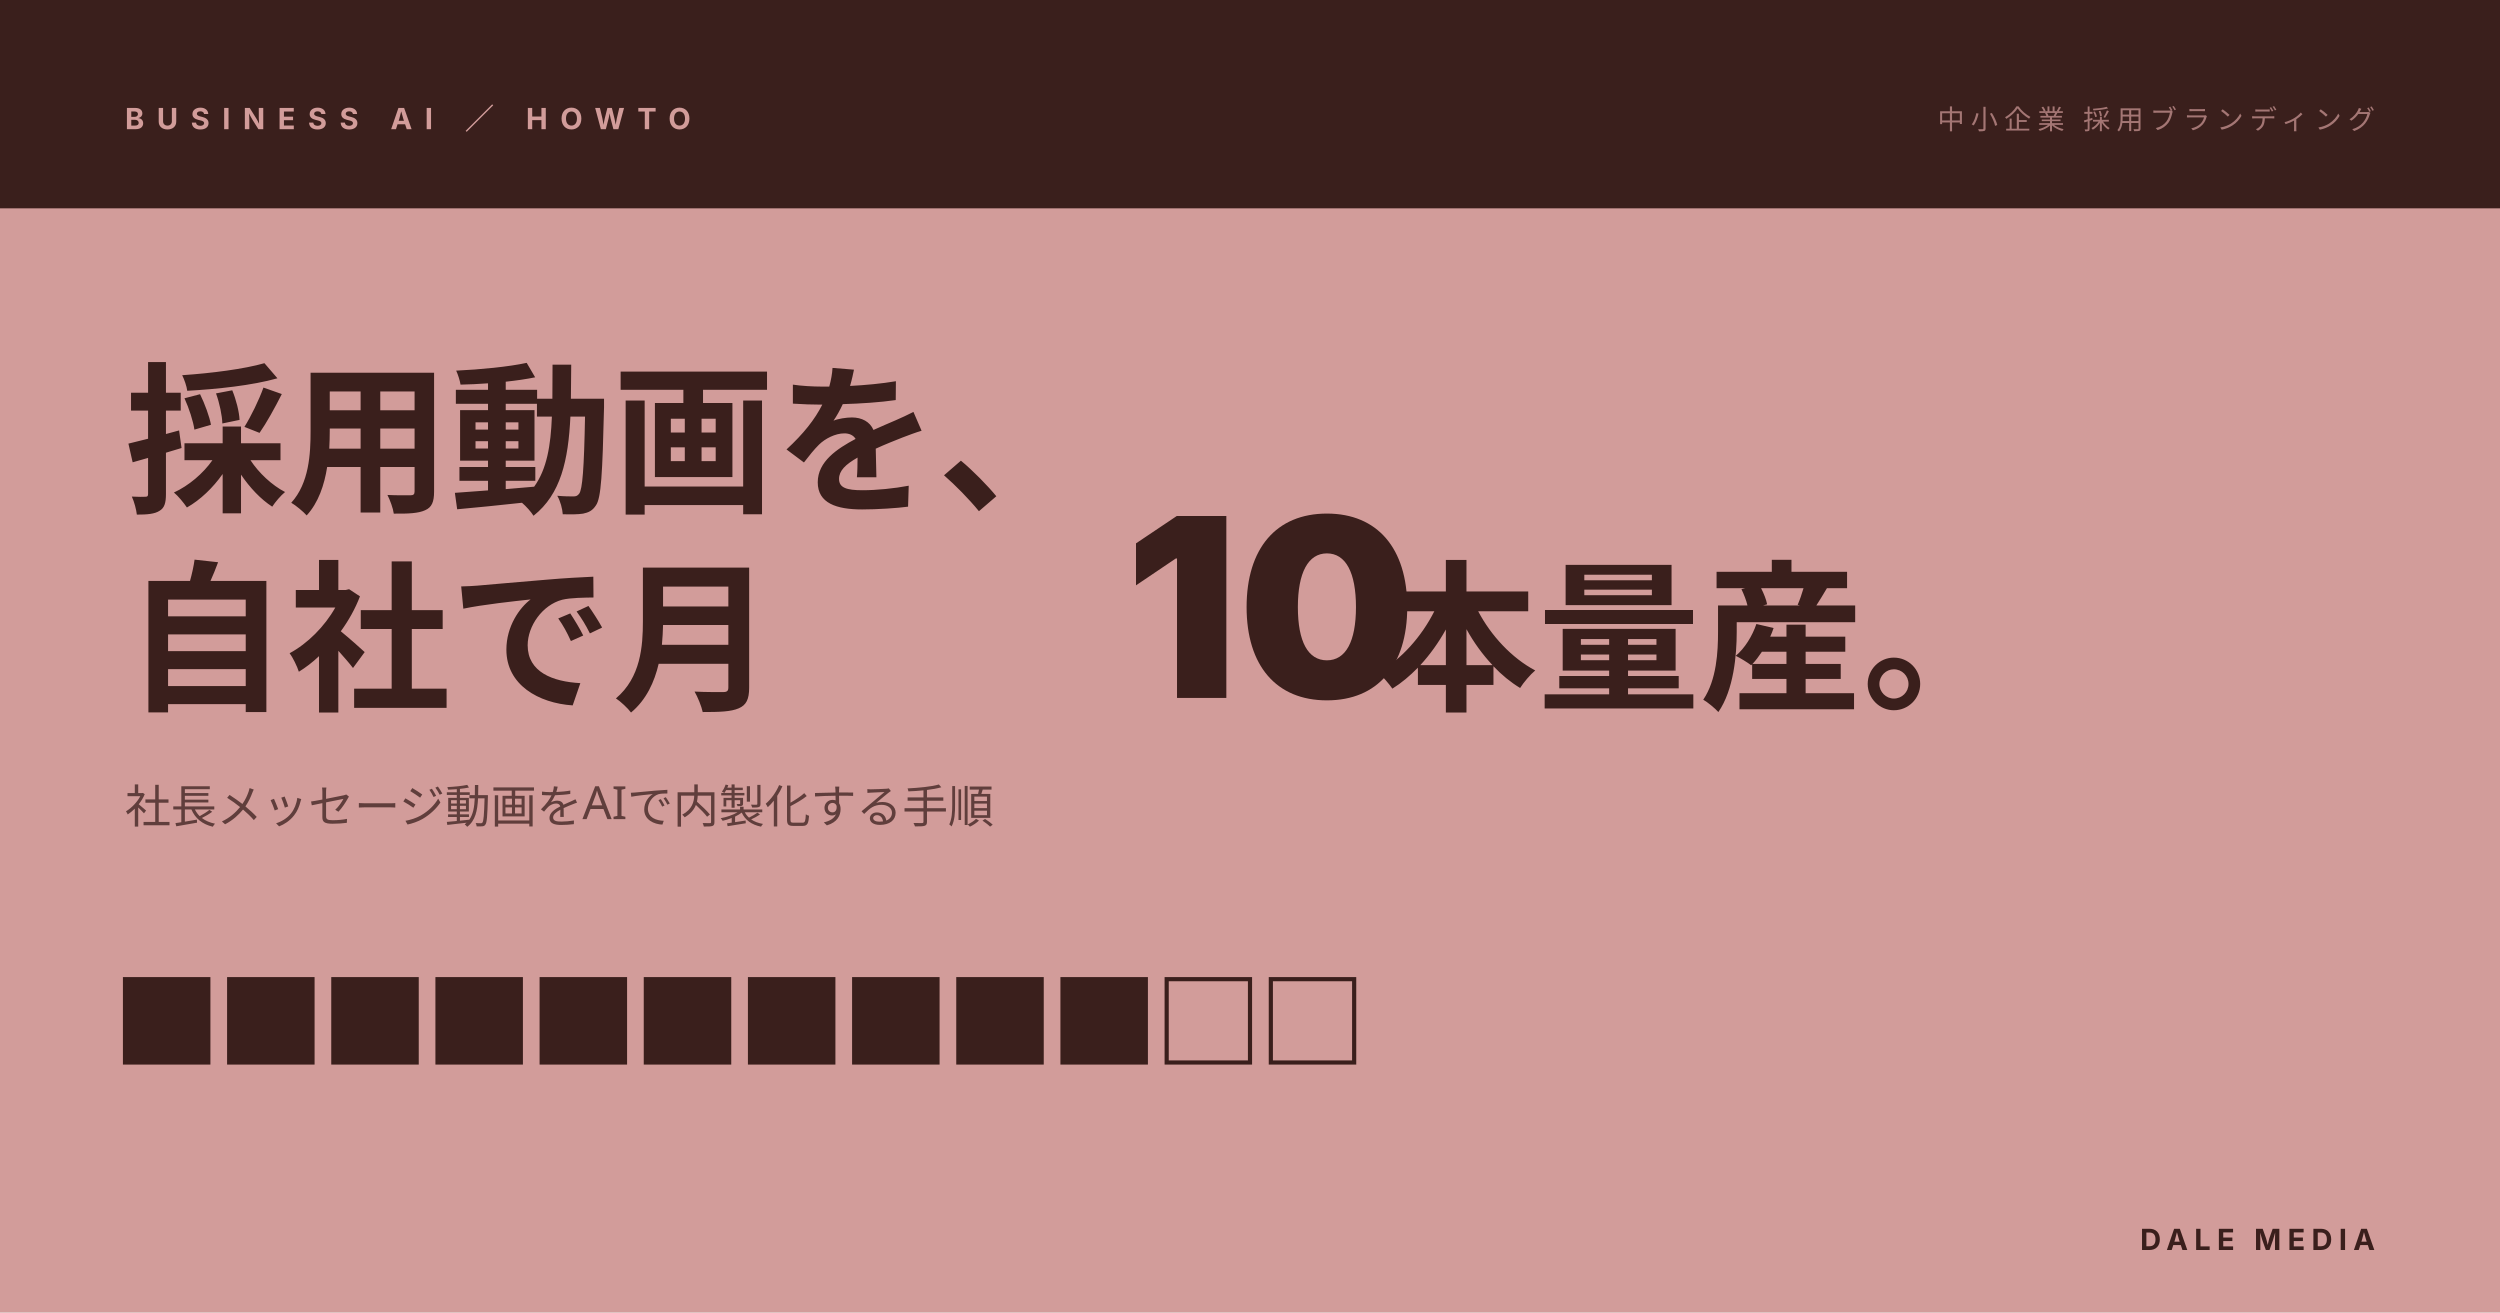
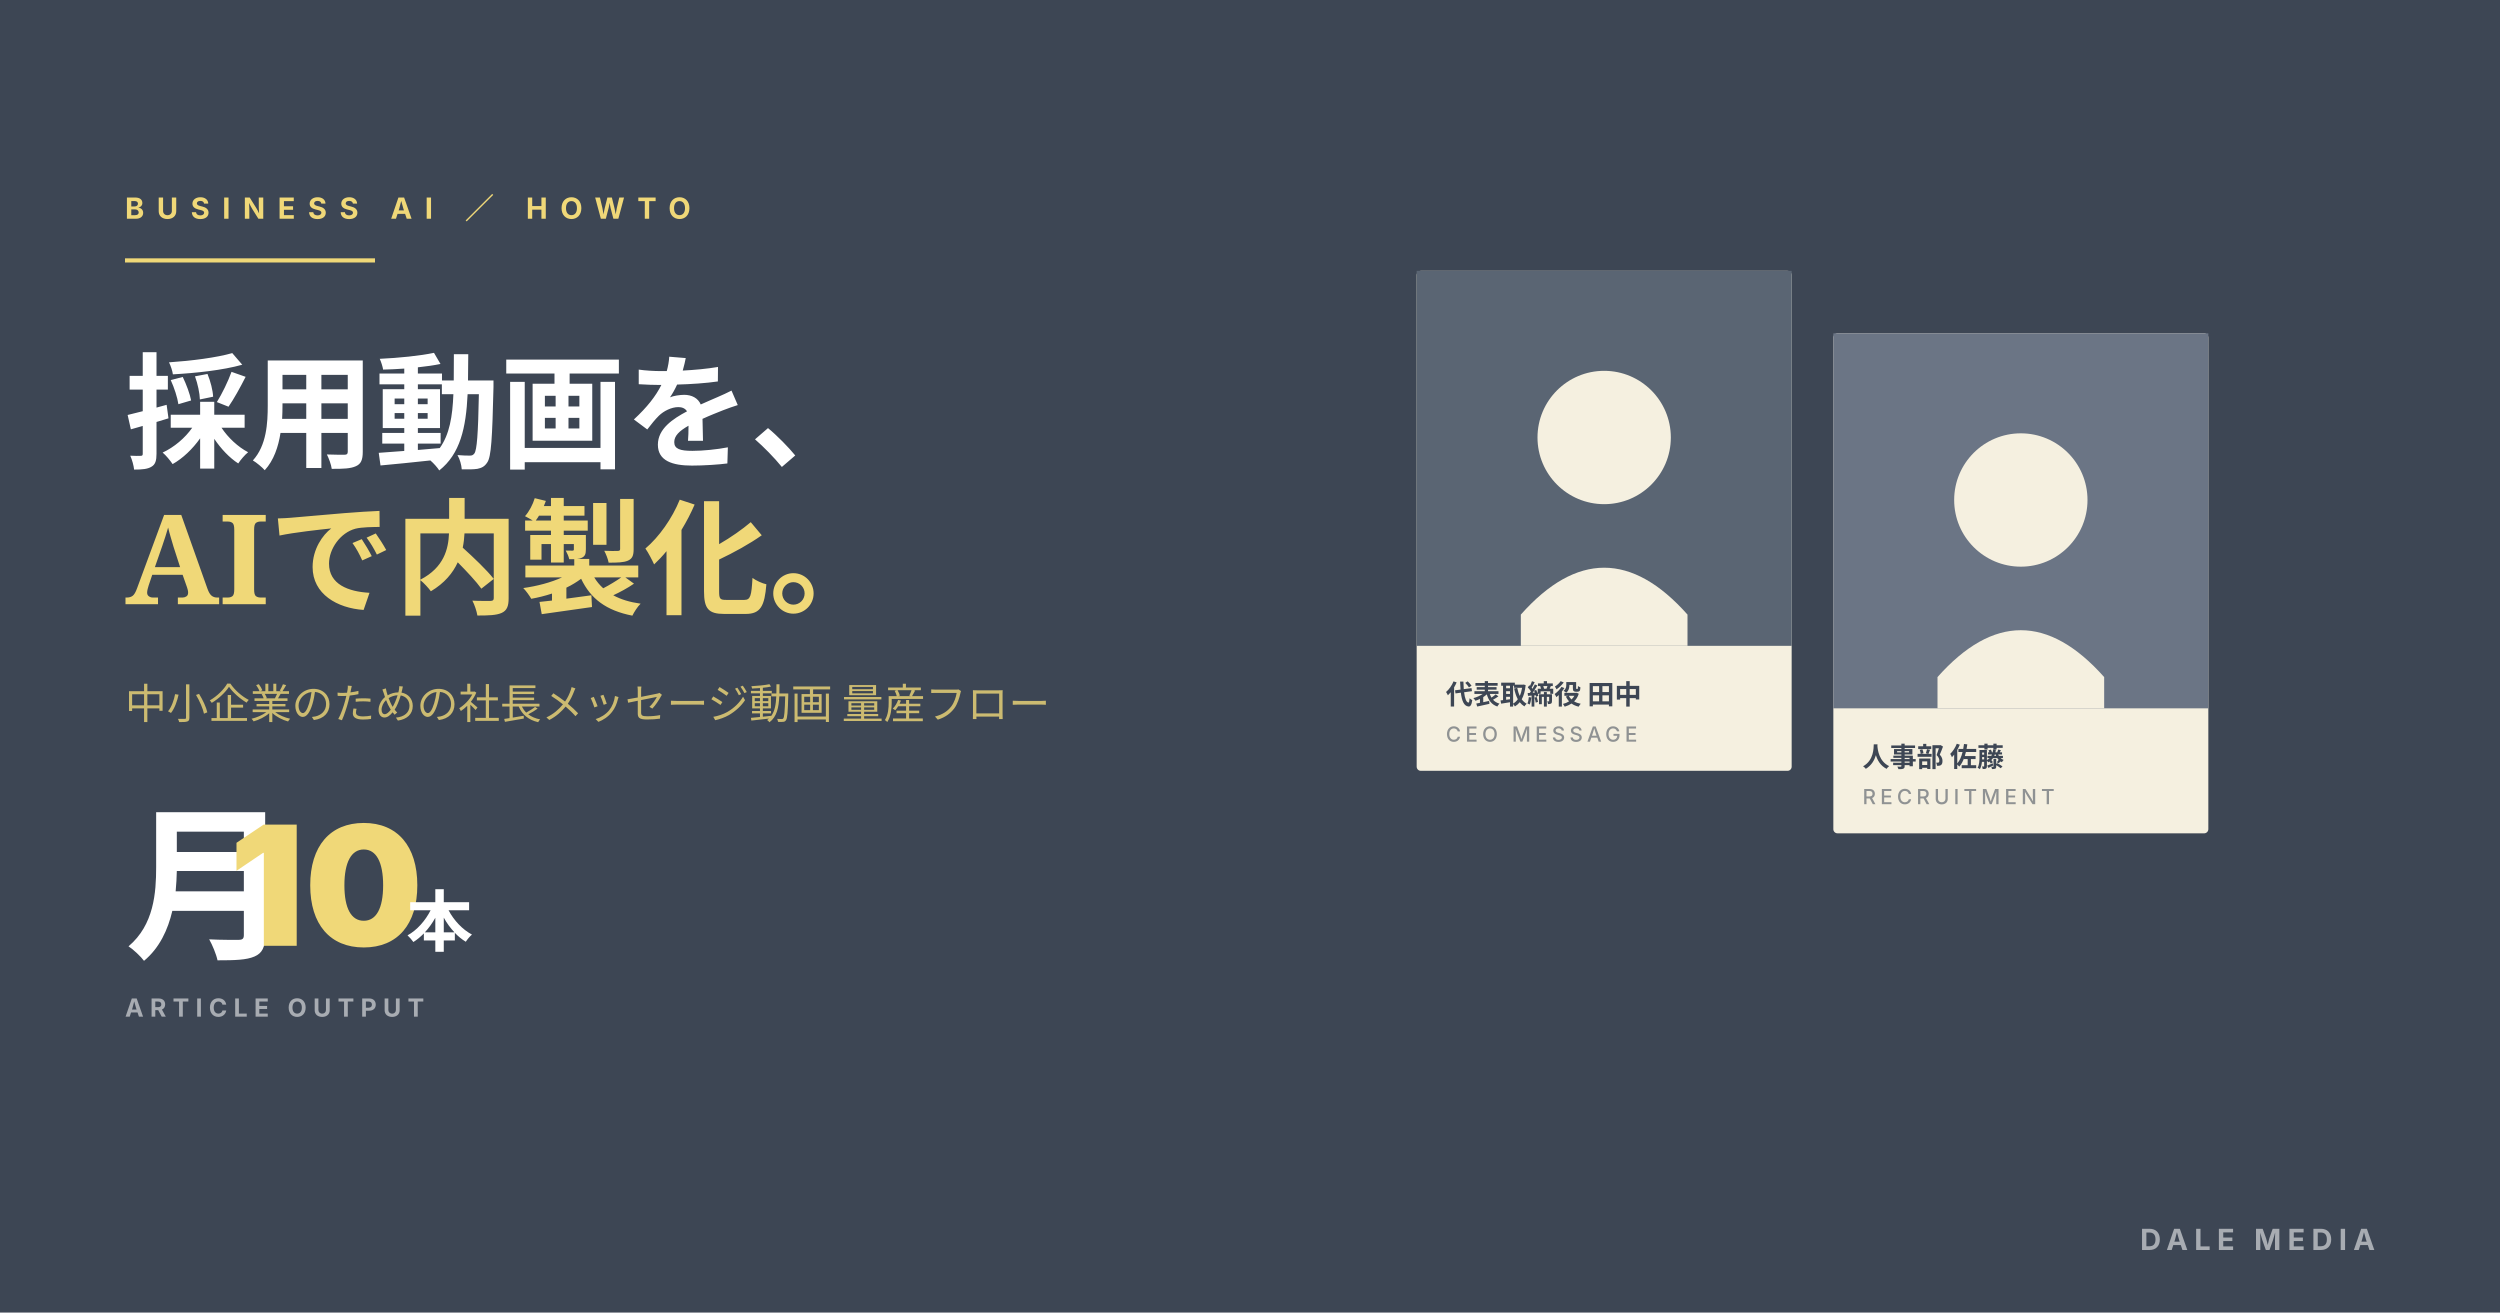
<svg xmlns="http://www.w3.org/2000/svg" viewBox="0 0 1200 630" preserveAspectRatio="xMidYMid slice">
-   <rect width="1200" height="630" fill="#d29c9a" />
-   <rect x="0" y="0" width="1200" height="100" fill="#3a1f1c" />
-   <text x="60" y="62" font-family="Inter, 'Noto Sans JP', sans-serif" font-size="14" font-weight="700" fill="#d29c9a" letter-spacing="6">BUSINESS AI ／ HOWTO</text>
-   <text x="1140" y="62" font-family="Inter, sans-serif" font-size="13" font-weight="500" fill="rgba(210,156,154,0.7)" letter-spacing="3" text-anchor="end">中小企業 採用ブランディング</text>
-   <text x="60" y="240" font-family="'Noto Serif JP', serif" font-size="78" font-weight="900" fill="#3a1f1c">採用動画を、</text>
-   <text x="60" y="335" font-family="'Noto Serif JP', serif" font-size="78" font-weight="900" fill="#3a1f1c">自社で月</text>
-   <text x="540" y="335" font-family="Inter, sans-serif" font-size="120" font-weight="900" fill="#3a1f1c">10</text>
-   <text x="660" y="335" font-family="'Noto Serif JP', serif" font-size="78" font-weight="900" fill="#3a1f1c">本量産。</text>
-   <text x="60" y="395" font-family="'Noto Sans JP', sans-serif" font-size="22" font-weight="500" fill="rgba(58,31,28,0.75)">社長メッセージ動画をAIで内製化する手順</text>
-   <g transform="translate(60, 470)" stroke="#3a1f1c" stroke-width="2">
-     <rect x="0" y="0" width="40" height="40" fill="#3a1f1c" />
-     <rect x="50" y="0" width="40" height="40" fill="#3a1f1c" />
-     <rect x="100" y="0" width="40" height="40" fill="#3a1f1c" />
-     <rect x="150" y="0" width="40" height="40" fill="#3a1f1c" />
-     <rect x="200" y="0" width="40" height="40" fill="#3a1f1c" />
-     <rect x="250" y="0" width="40" height="40" fill="#3a1f1c" />
-     <rect x="300" y="0" width="40" height="40" fill="#3a1f1c" />
-     <rect x="350" y="0" width="40" height="40" fill="#3a1f1c" />
-     <rect x="400" y="0" width="40" height="40" fill="#3a1f1c" />
-     <rect x="450" y="0" width="40" height="40" fill="#3a1f1c" />
-     <rect x="500" y="0" width="40" height="40" fill="none" />
-     <rect x="550" y="0" width="40" height="40" fill="none" />
+   <rect width="1200" height="630" fill="#3d4654" />
+   <text x="60" y="105" font-family="Inter, 'Noto Sans JP', sans-serif" font-size="14" font-weight="700" fill="#f0d878" letter-spacing="6">BUSINESS AI ／ HOWTO</text>
+   <line x1="60" y1="125" x2="180" y2="125" stroke="#f0d878" stroke-width="2" />
+   <text x="60" y="220" font-family="'Noto Serif JP', serif" font-size="60" font-weight="900" fill="#ffffff">採用動画を、</text>
+   <text x="60" y="290" font-family="'Noto Serif JP', serif" font-size="60" font-weight="900" fill="#f0d878">AIで内製化。</text>
+   <text x="60" y="345" font-family="'Noto Sans JP', sans-serif" font-size="20" font-weight="500" fill="rgba(240,216,120,0.8)">中小企業のための社長メッセージ動画 量産フロー</text>
+   <g transform="translate(60, 410)">
+     <text x="0" y="44" font-family="Inter, sans-serif" font-size="80" font-weight="900" fill="#ffffff">月</text>
+     <text x="50" y="44" font-family="Inter, sans-serif" font-size="80" font-weight="900" fill="#f0d878">10</text>
+     <text x="135" y="44" font-family="'Noto Sans JP', sans-serif" font-size="32" font-weight="700" fill="#ffffff">本</text>
+     <text x="0" y="78" font-family="Inter, sans-serif" font-size="12" font-weight="700" fill="rgba(255,255,255,0.55)" letter-spacing="3">ARTICLE OUTPUT</text>
  </g>
-   <text x="1140" y="600" font-family="Inter, sans-serif" font-size="14" font-weight="700" fill="#3a1f1c" letter-spacing="3" text-anchor="end">DALE MEDIA</text>
+   <g transform="translate(680, 130)">
+     <g>
+       <rect x="0" y="0" width="180" height="240" fill="#f5f0e0" rx="2" />
+       <rect x="0" y="0" width="180" height="180" fill="#5a6573" />
+       <circle cx="90" cy="80" r="32" fill="#f5f0e0" />
+       <path d="M 50 165 Q 90 120 130 165 L 130 180 L 50 180 Z" fill="#f5f0e0" />
+       <text x="14" y="208" font-family="'Noto Sans JP', sans-serif" font-size="13" font-weight="700" fill="#3d4654">代表取締役 田中</text>
+       <text x="14" y="226" font-family="Inter, sans-serif" font-size="10" font-weight="500" fill="rgba(61,70,84,0.55)" letter-spacing="2">CEO MESSAGE</text>
+     </g>
+     <g transform="translate(200, 30)">
+       <rect x="0" y="0" width="180" height="240" fill="#f5f0e0" rx="2" />
+       <rect x="0" y="0" width="180" height="180" fill="#6b7585" />
+       <circle cx="90" cy="80" r="32" fill="#f5f0e0" />
+       <path d="M 50 165 Q 90 120 130 165 L 130 180 L 50 180 Z" fill="#f5f0e0" />
+       <text x="14" y="208" font-family="'Noto Sans JP', sans-serif" font-size="13" font-weight="700" fill="#3d4654">人事部 佐藤</text>
+       <text x="14" y="226" font-family="Inter, sans-serif" font-size="10" font-weight="500" fill="rgba(61,70,84,0.55)" letter-spacing="2">RECRUITMENT</text>
+     </g>
+   </g>
+   <text x="1140" y="600" font-family="Inter, sans-serif" font-size="14" font-weight="700" fill="rgba(255,255,255,0.55)" letter-spacing="3" text-anchor="end">DALE MEDIA</text>
</svg>
